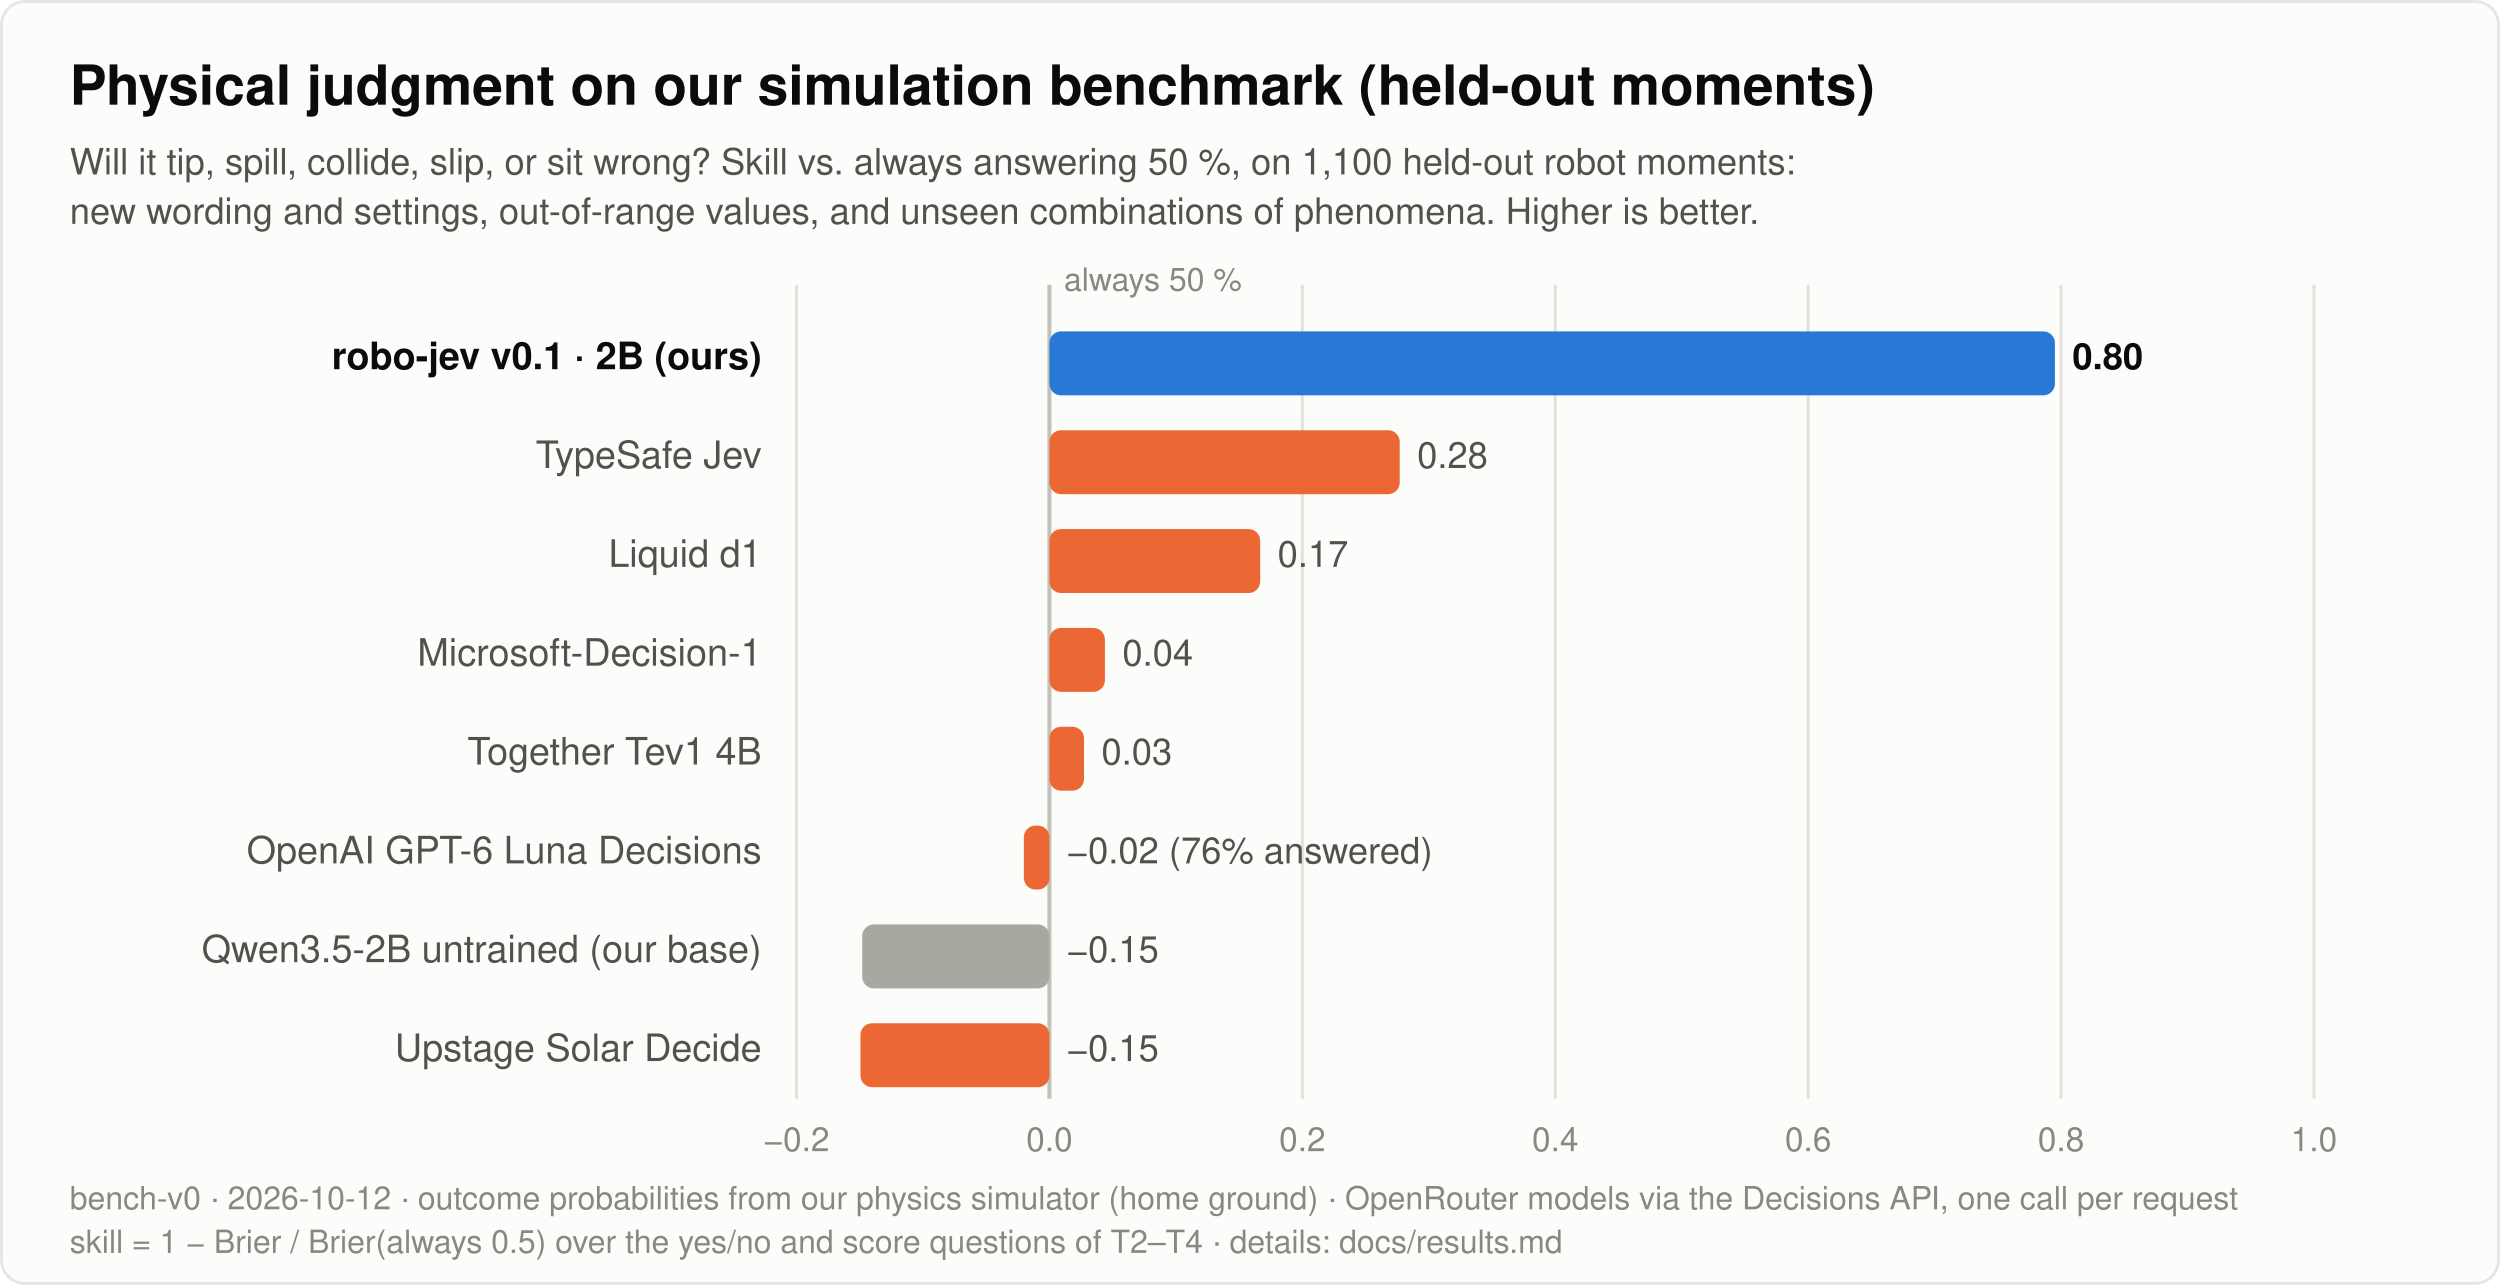
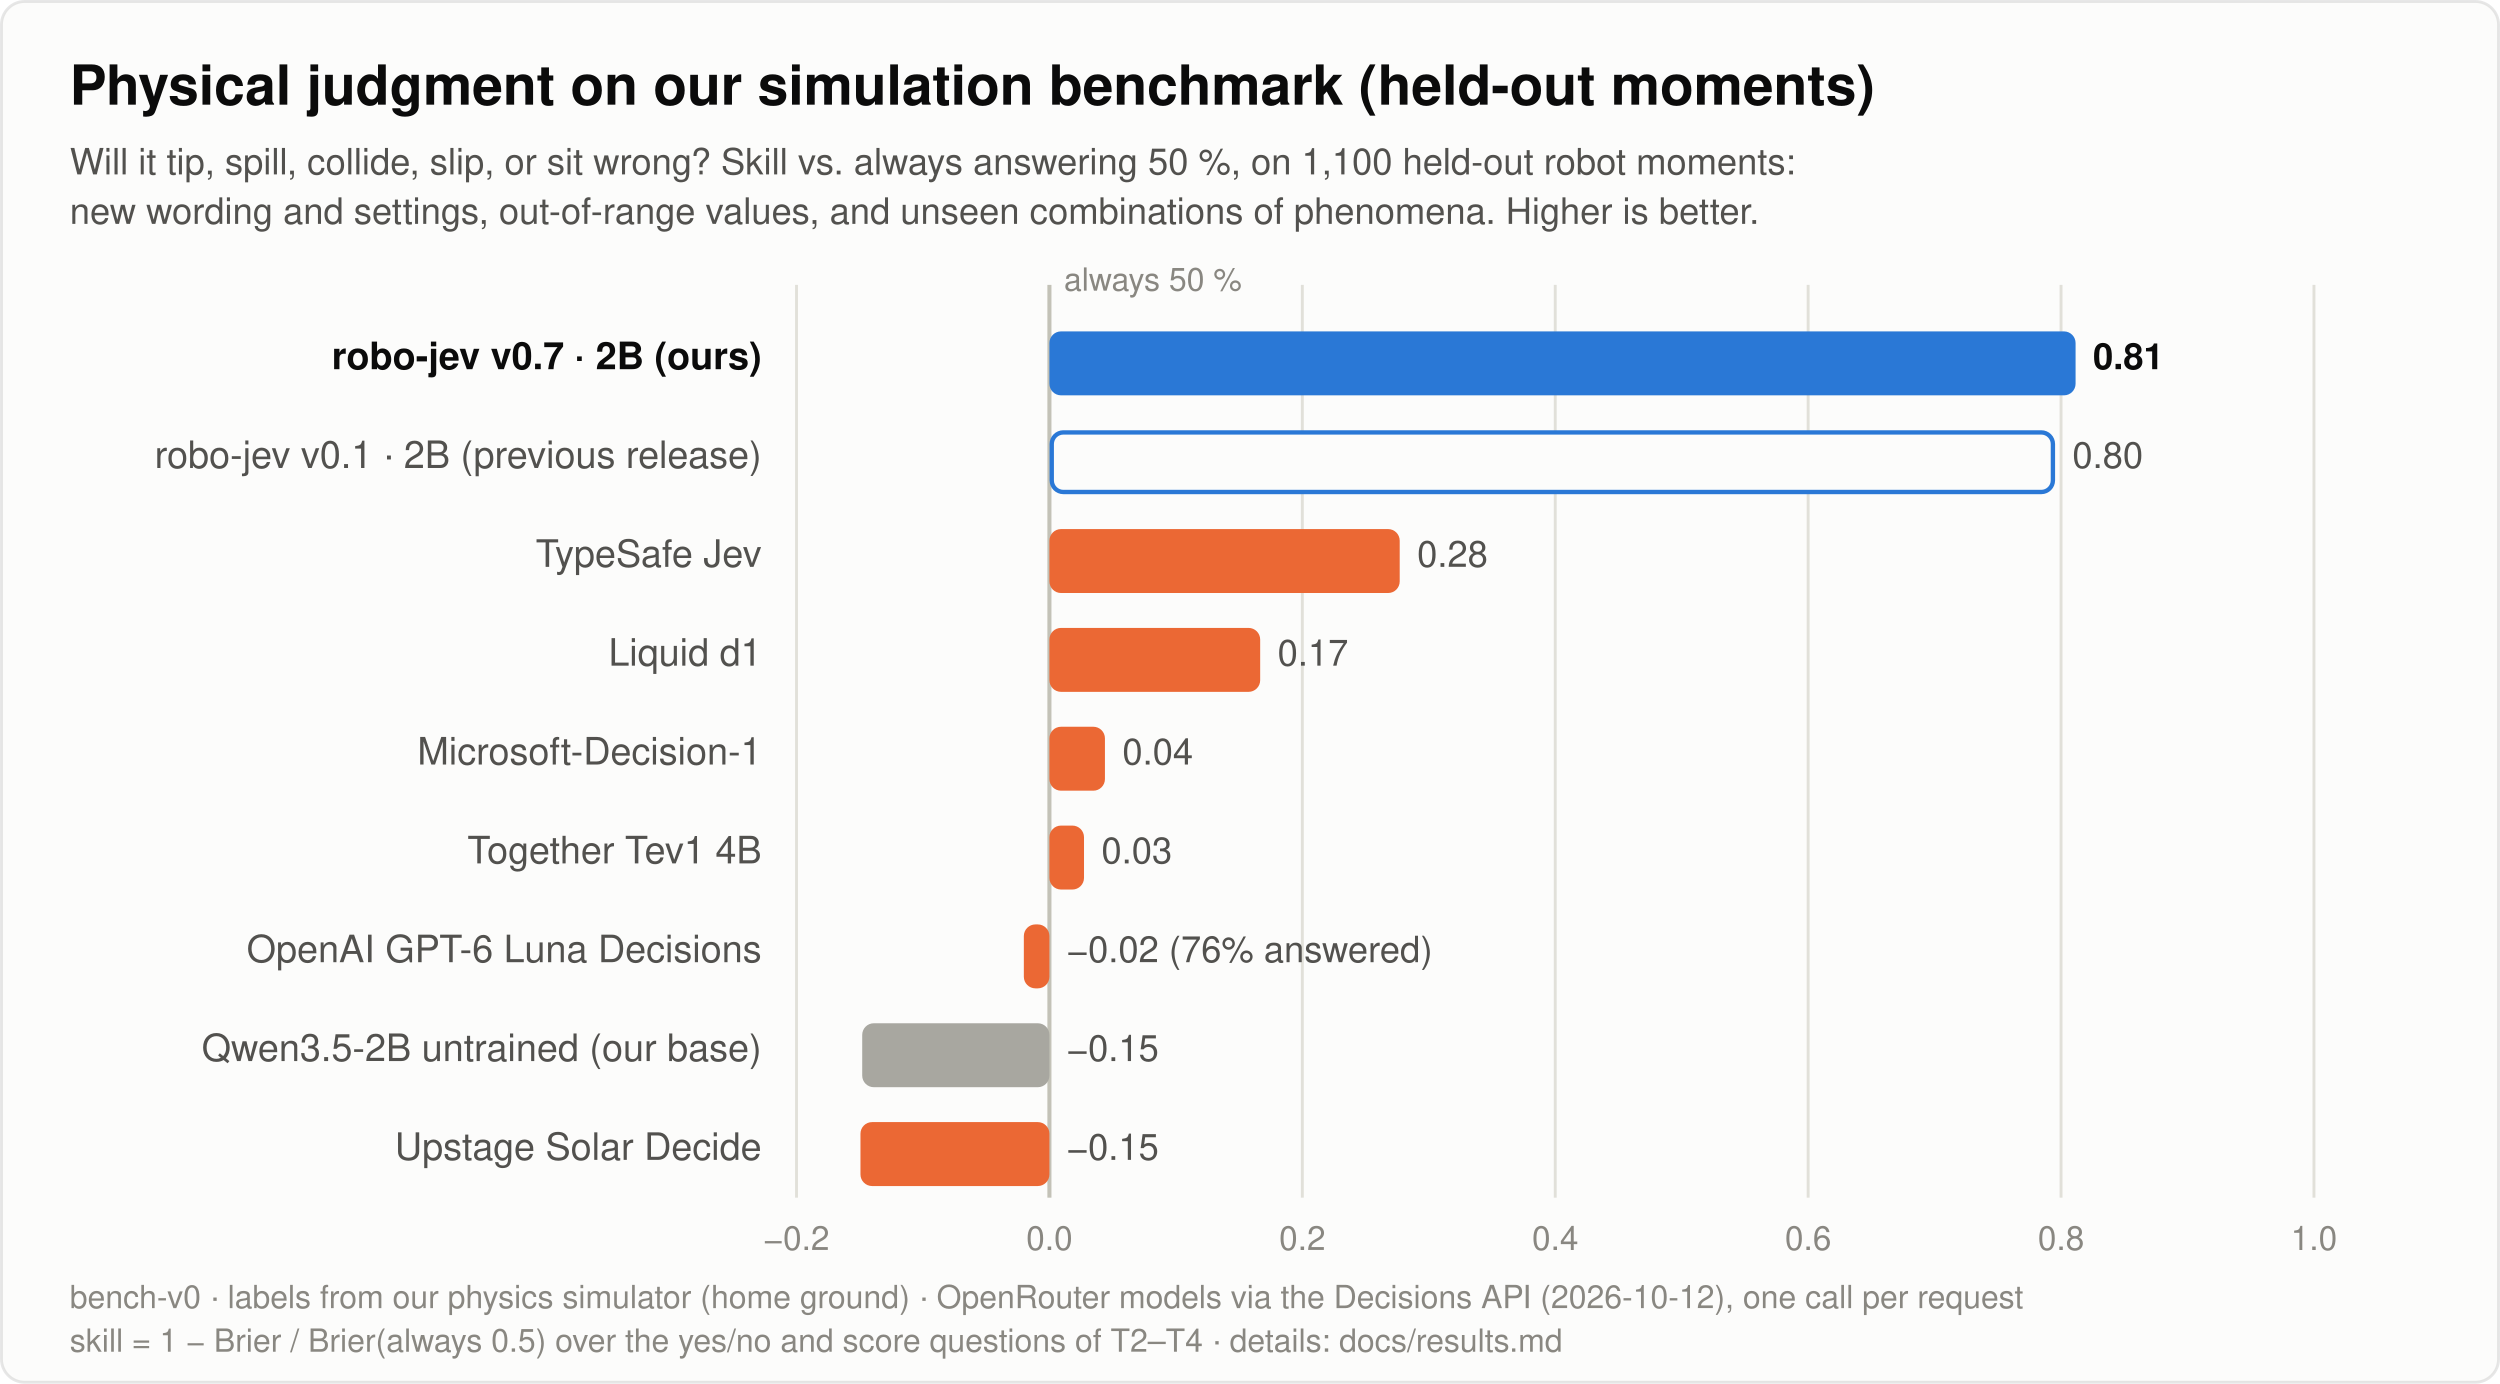
- <svg xmlns="http://www.w3.org/2000/svg" width="860" height="442" viewBox="0 0 860 442" role="img" aria-labelledby="t d" font-family="system-ui, -apple-system, &quot;Segoe UI&quot;, Helvetica, Arial, sans-serif">
-   <rect x="0.5" y="0.5" width="859" height="441" rx="8" fill="#fcfcfb" stroke="rgba(11,11,11,0.10)" />
+ <svg xmlns="http://www.w3.org/2000/svg" width="860" height="476" viewBox="0 0 860 476" role="img" aria-labelledby="t d" font-family="system-ui, -apple-system, &quot;Segoe UI&quot;, Helvetica, Arial, sans-serif">
+   <rect x="0.5" y="0.5" width="859" height="475" rx="8" fill="#fcfcfb" stroke="rgba(11,11,11,0.10)" />
  <text x="24" y="36" font-size="19" font-weight="700" fill="#0b0b0b">Physical judgment on our simulation benchmark (held-out moments)</text>
  <text x="24" y="60" font-size="12.5" fill="#52514e">Will it tip, spill, collide, slip, or sit wrong? Skill vs. always answering 50 %, on 1,100 held-out robot moments:</text>
  <text x="24" y="77" font-size="12.5" fill="#52514e">new wording and settings, out-of-range values, and unseen combinations of phenomena. Higher is better.</text>
-   <line x1="274.0" y1="98" x2="274.0" y2="378" stroke="#e1e0d9" stroke-width="1" />
-   <text x="274.0" y="396" text-anchor="middle" font-size="11.5" fill="#898781">−0.2</text>
-   <line x1="361.0" y1="98" x2="361.0" y2="378" stroke="#c3c2b7" stroke-width="1.4" />
-   <text x="361.0" y="396" text-anchor="middle" font-size="11.5" fill="#898781">0.0</text>
-   <line x1="448.0" y1="98" x2="448.0" y2="378" stroke="#e1e0d9" stroke-width="1" />
-   <text x="448.0" y="396" text-anchor="middle" font-size="11.5" fill="#898781">0.2</text>
-   <line x1="535.0" y1="98" x2="535.0" y2="378" stroke="#e1e0d9" stroke-width="1" />
-   <text x="535.0" y="396" text-anchor="middle" font-size="11.5" fill="#898781">0.4</text>
-   <line x1="622.0" y1="98" x2="622.0" y2="378" stroke="#e1e0d9" stroke-width="1" />
-   <text x="622.0" y="396" text-anchor="middle" font-size="11.5" fill="#898781">0.6</text>
-   <line x1="709.0" y1="98" x2="709.0" y2="378" stroke="#e1e0d9" stroke-width="1" />
-   <text x="709.0" y="396" text-anchor="middle" font-size="11.5" fill="#898781">0.8</text>
-   <line x1="796.0" y1="98" x2="796.0" y2="378" stroke="#e1e0d9" stroke-width="1" />
-   <text x="796.0" y="396" text-anchor="middle" font-size="11.5" fill="#898781">1.0</text>
+   <line x1="274.0" y1="98" x2="274.0" y2="412" stroke="#e1e0d9" stroke-width="1" />
+   <text x="274.0" y="430" text-anchor="middle" font-size="11.5" fill="#898781">−0.2</text>
+   <line x1="361.0" y1="98" x2="361.0" y2="412" stroke="#c3c2b7" stroke-width="1.4" />
+   <text x="361.0" y="430" text-anchor="middle" font-size="11.5" fill="#898781">0.0</text>
+   <line x1="448.0" y1="98" x2="448.0" y2="412" stroke="#e1e0d9" stroke-width="1" />
+   <text x="448.0" y="430" text-anchor="middle" font-size="11.5" fill="#898781">0.2</text>
+   <line x1="535.0" y1="98" x2="535.0" y2="412" stroke="#e1e0d9" stroke-width="1" />
+   <text x="535.0" y="430" text-anchor="middle" font-size="11.5" fill="#898781">0.4</text>
+   <line x1="622.0" y1="98" x2="622.0" y2="412" stroke="#e1e0d9" stroke-width="1" />
+   <text x="622.0" y="430" text-anchor="middle" font-size="11.5" fill="#898781">0.6</text>
+   <line x1="709.0" y1="98" x2="709.0" y2="412" stroke="#e1e0d9" stroke-width="1" />
+   <text x="709.0" y="430" text-anchor="middle" font-size="11.5" fill="#898781">0.8</text>
+   <line x1="796.0" y1="98" x2="796.0" y2="412" stroke="#e1e0d9" stroke-width="1" />
+   <text x="796.0" y="430" text-anchor="middle" font-size="11.5" fill="#898781">1.0</text>
  <text x="366.0" y="100" font-size="11" fill="#898781">always 50 %</text>
-   <text x="262" y="127" text-anchor="end" font-size="13" font-weight="700" fill="#0b0b0b">robo-jev v0.1 · 2B (ours)</text>
-   <rect x="361.0" y="114" width="345.9" height="22" rx="4" fill="#2a78d6" />
-   <text x="712.9" y="127" font-size="12.5" font-weight="700" fill="#0b0b0b">0.80</text>
-   <text x="262" y="161" text-anchor="end" font-size="13" fill="#52514e">TypeSafe Jev</text>
-   <rect x="361.0" y="148" width="120.5" height="22" rx="4" fill="#eb6834" />
-   <text x="487.5" y="161" font-size="12.5" fill="#52514e">0.28</text>
-   <text x="262" y="195" text-anchor="end" font-size="13" fill="#52514e">Liquid d1</text>
-   <rect x="361.0" y="182" width="72.5" height="22" rx="4" fill="#eb6834" />
-   <text x="439.5" y="195" font-size="12.5" fill="#52514e">0.17</text>
-   <text x="262" y="229" text-anchor="end" font-size="13" fill="#52514e">Microsoft-Decision-1</text>
-   <rect x="361.0" y="216" width="19.1" height="22" rx="4" fill="#eb6834" />
-   <text x="386.1" y="229" font-size="12.5" fill="#52514e">0.04</text>
-   <text x="262" y="263" text-anchor="end" font-size="13" fill="#52514e">Together Tev1 4B</text>
-   <rect x="361.0" y="250" width="11.9" height="22" rx="4" fill="#eb6834" />
-   <text x="378.9" y="263" font-size="12.5" fill="#52514e">0.03</text>
-   <text x="262" y="297" text-anchor="end" font-size="13" fill="#52514e">OpenAI GPT-6 Luna Decisions</text>
-   <rect x="352.2" y="284" width="8.8" height="22" rx="4" fill="#eb6834" />
-   <text x="367.0" y="297" font-size="12.5" fill="#52514e">−0.02  (76% answered)</text>
-   <text x="262" y="331" text-anchor="end" font-size="13" fill="#52514e">Qwen3.5-2B untrained (our base)</text>
-   <rect x="296.6" y="318" width="64.4" height="22" rx="4" fill="#a8a7a0" />
-   <text x="367.0" y="331" font-size="12.5" fill="#52514e">−0.15</text>
-   <text x="262" y="365" text-anchor="end" font-size="13" fill="#52514e">Upstage Solar Decide</text>
-   <rect x="296.0" y="352" width="65.0" height="22" rx="4" fill="#eb6834" />
+   <text x="262" y="127" text-anchor="end" font-size="13" font-weight="700" fill="#0b0b0b">robo-jev v0.7 · 2B (ours)</text>
+   <rect x="361.0" y="114" width="353.0" height="22" rx="4" fill="#2a78d6" />
+   <text x="720.0" y="127" font-size="12.5" font-weight="700" fill="#0b0b0b">0.81</text>
+   <text x="262" y="161" text-anchor="end" font-size="13" fill="#52514e">robo-jev v0.1 · 2B (previous release)</text>
+   <rect x="361.8" y="148.75" width="344.4" height="20.5" rx="4" fill="#fcfcfb" stroke="#2a78d6" stroke-width="1.5" />
+   <text x="712.9" y="161" font-size="12.5" fill="#52514e">0.80</text>
+   <text x="262" y="195" text-anchor="end" font-size="13" fill="#52514e">TypeSafe Jev</text>
+   <rect x="361.0" y="182" width="120.5" height="22" rx="4" fill="#eb6834" />
+   <text x="487.5" y="195" font-size="12.5" fill="#52514e">0.28</text>
+   <text x="262" y="229" text-anchor="end" font-size="13" fill="#52514e">Liquid d1</text>
+   <rect x="361.0" y="216" width="72.5" height="22" rx="4" fill="#eb6834" />
+   <text x="439.5" y="229" font-size="12.5" fill="#52514e">0.17</text>
+   <text x="262" y="263" text-anchor="end" font-size="13" fill="#52514e">Microsoft-Decision-1</text>
+   <rect x="361.0" y="250" width="19.1" height="22" rx="4" fill="#eb6834" />
+   <text x="386.1" y="263" font-size="12.5" fill="#52514e">0.04</text>
+   <text x="262" y="297" text-anchor="end" font-size="13" fill="#52514e">Together Tev1 4B</text>
+   <rect x="361.0" y="284" width="11.9" height="22" rx="4" fill="#eb6834" />
+   <text x="378.9" y="297" font-size="12.5" fill="#52514e">0.03</text>
+   <text x="262" y="331" text-anchor="end" font-size="13" fill="#52514e">OpenAI GPT-6 Luna Decisions</text>
+   <rect x="352.2" y="318" width="8.8" height="22" rx="4" fill="#eb6834" />
+   <text x="367.0" y="331" font-size="12.5" fill="#52514e">−0.02  (76% answered)</text>
+   <text x="262" y="365" text-anchor="end" font-size="13" fill="#52514e">Qwen3.5-2B untrained (our base)</text>
+   <rect x="296.6" y="352" width="64.4" height="22" rx="4" fill="#a8a7a0" />
  <text x="367.0" y="365" font-size="12.5" fill="#52514e">−0.15</text>
-   <text x="24" y="416" font-size="11" fill="#898781">bench-v0 · 2026-10-12 · outcome probabilities from our physics simulator (home ground) · OpenRouter models via the Decisions API, one call per request</text>
-   <text x="24" y="431" font-size="11" fill="#898781">skill = 1 − Brier / Brier(always 0.5) over the yes/no and score questions of T2–T4 · details: docs/results.md</text>
+   <text x="262" y="399" text-anchor="end" font-size="13" fill="#52514e">Upstage Solar Decide</text>
+   <rect x="296.0" y="386" width="65.0" height="22" rx="4" fill="#eb6834" />
+   <text x="367.0" y="399" font-size="12.5" fill="#52514e">−0.15</text>
+   <text x="24" y="450" font-size="11" fill="#898781">bench-v0 · labels from our physics simulator (home ground) · OpenRouter models via the Decisions API (2026-10-12), one call per request</text>
+   <text x="24" y="465" font-size="11" fill="#898781">skill = 1 − Brier / Brier(always 0.5) over the yes/no and score questions of T2–T4 · details: docs/results.md</text>
</svg>
